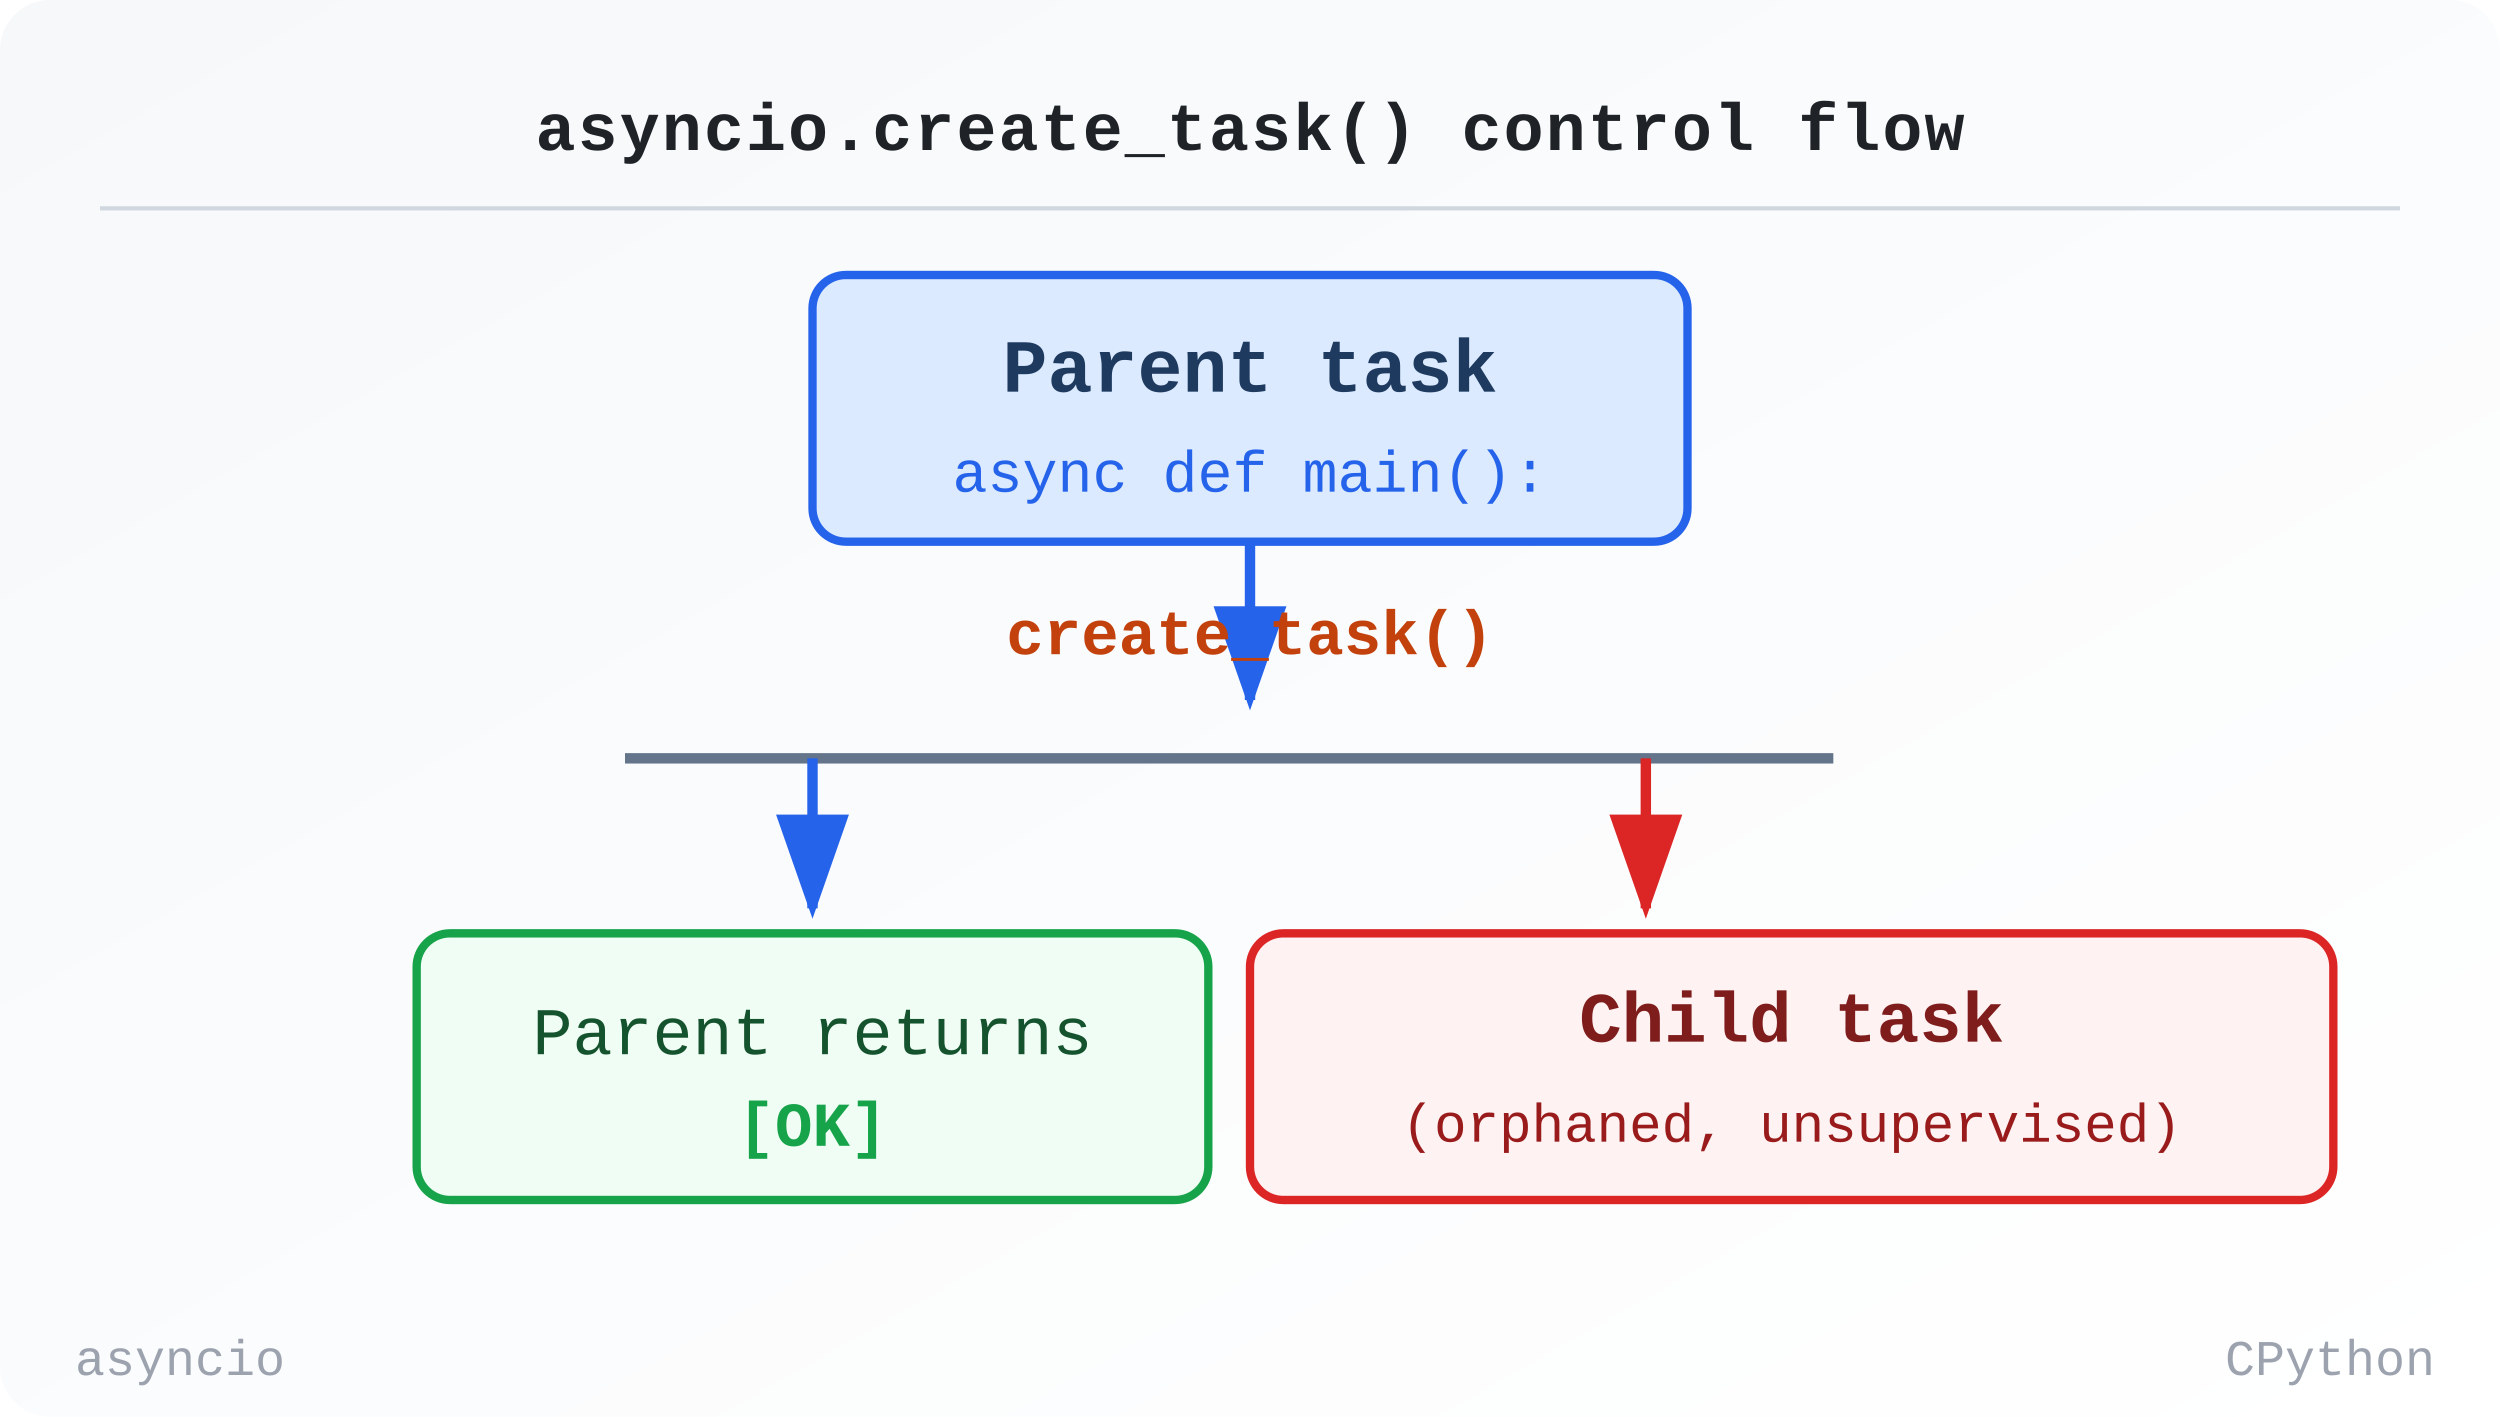
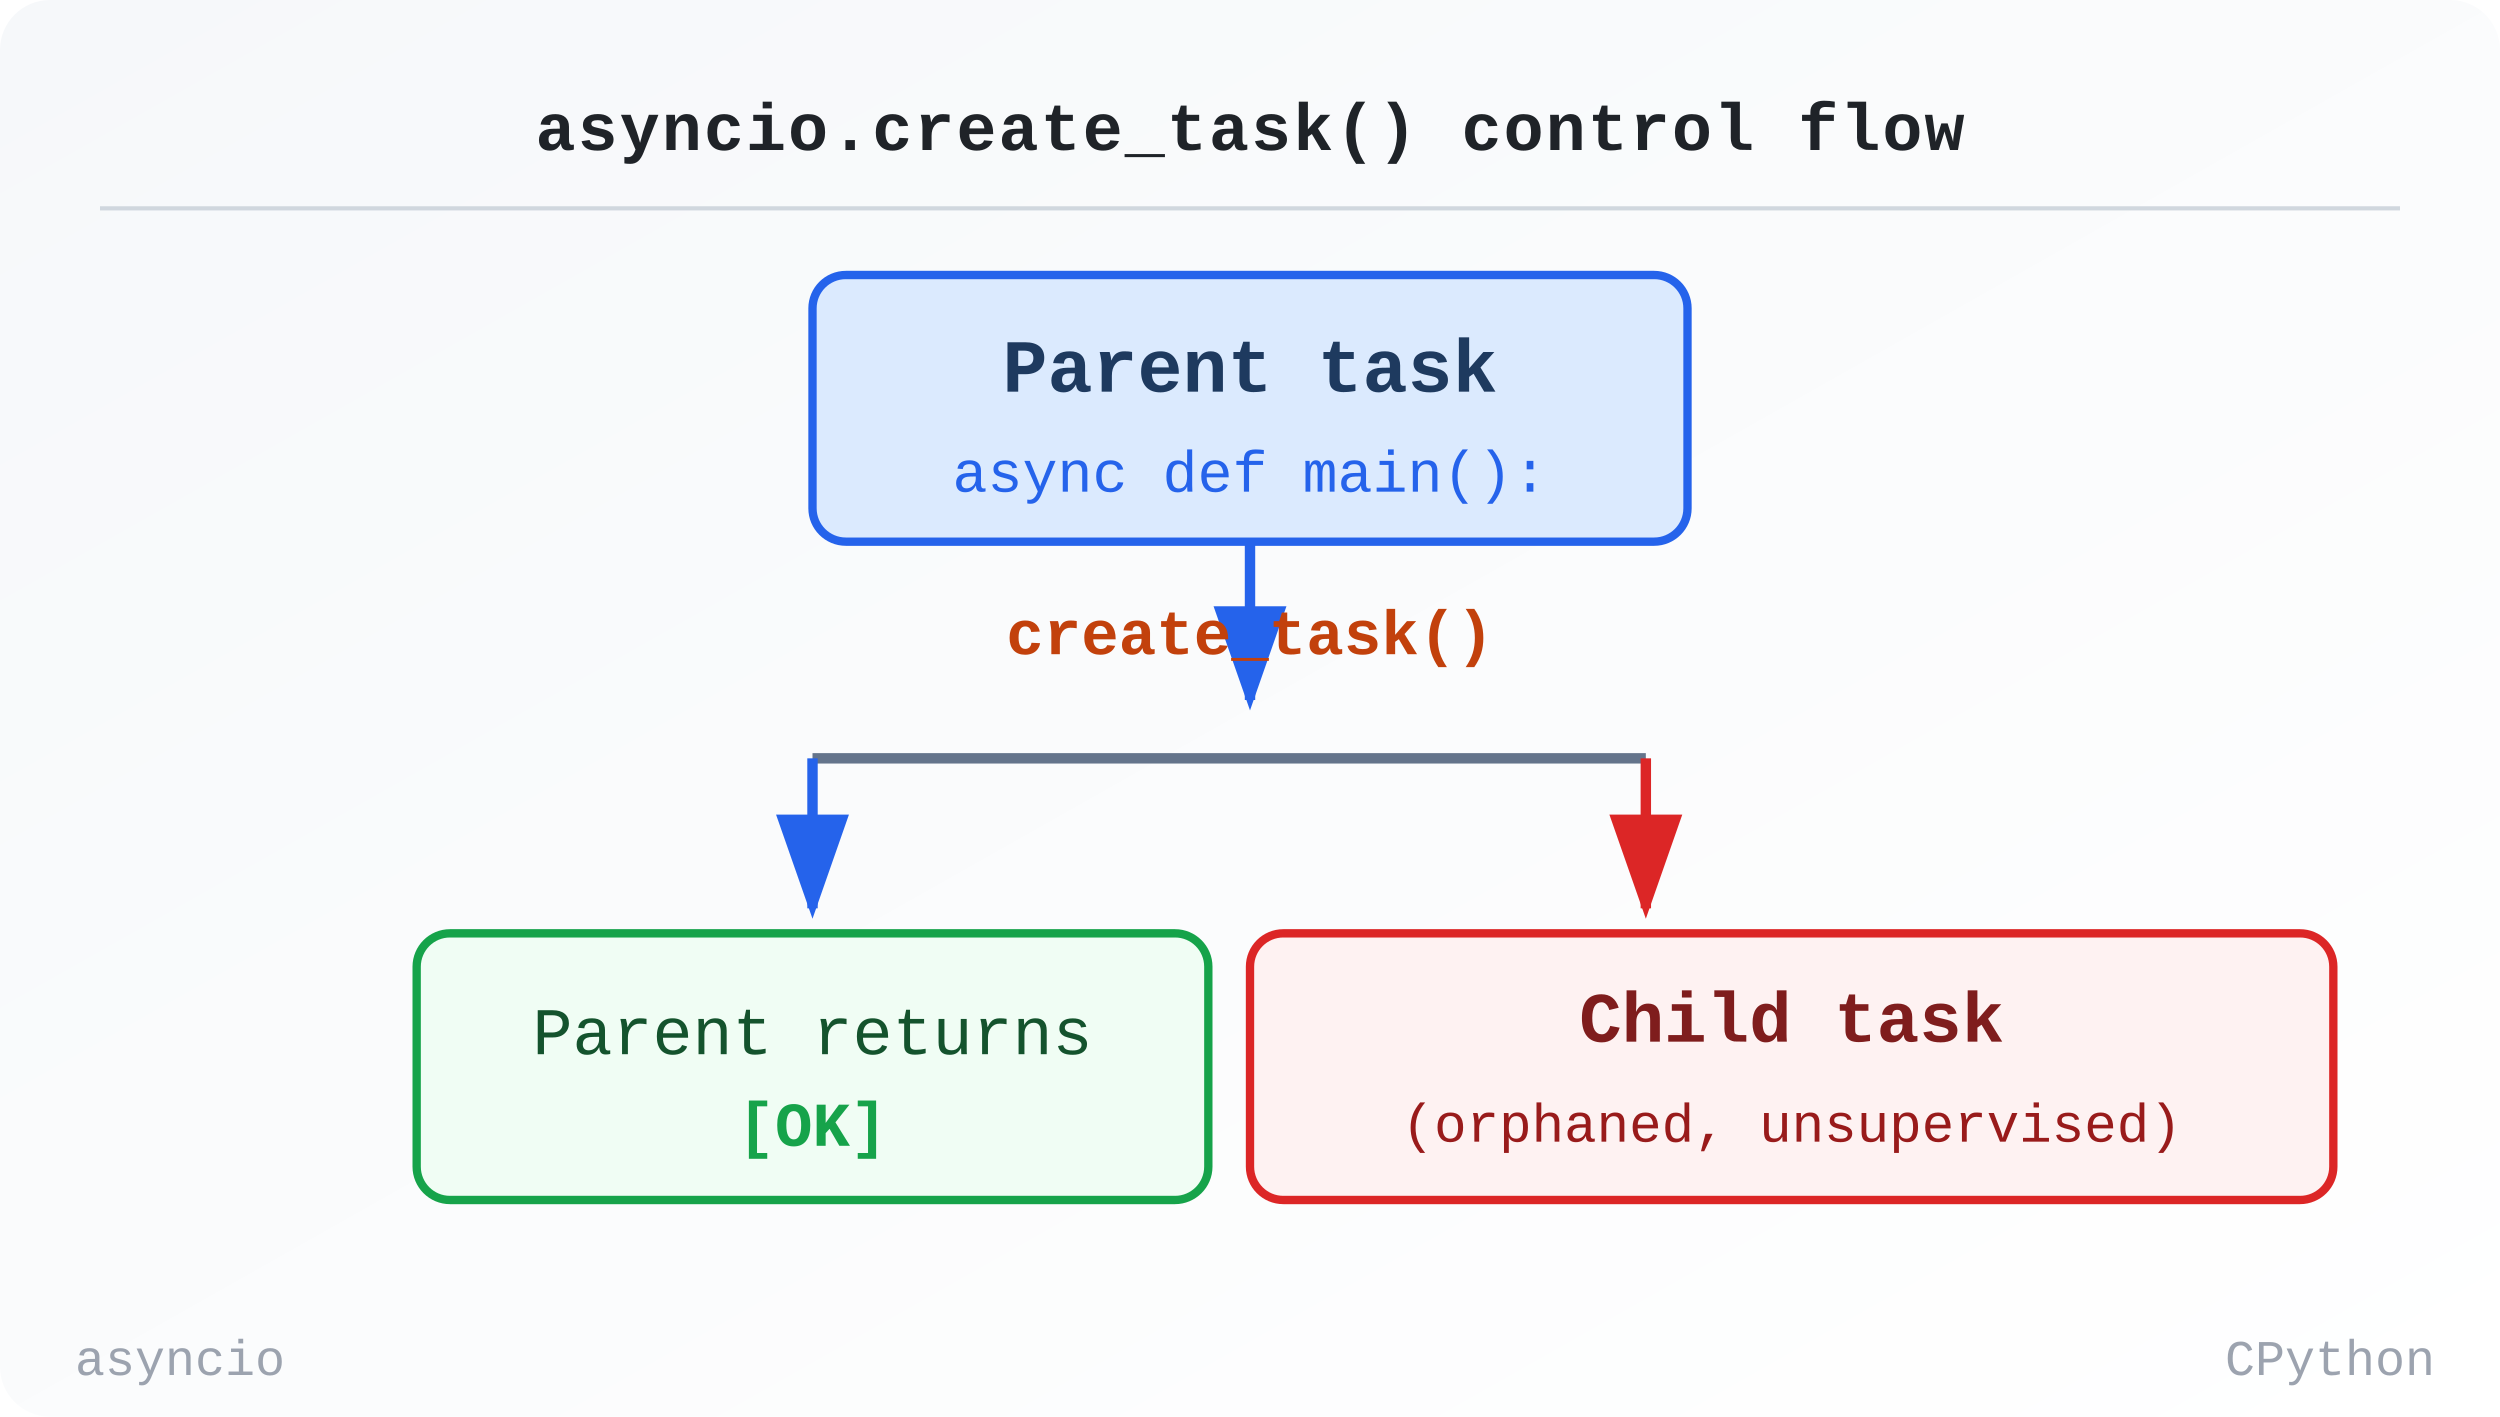
<svg xmlns="http://www.w3.org/2000/svg" font-family="'Courier New', monospace" height="340" viewBox="0 0 600 340" width="600">
  <defs>
    <linearGradient id="bgGrad" x1="0" x2="1" y1="0" y2="1">
      <stop offset="0%" stop-color="#f6f8fa" />
      <stop offset="100%" stop-color="#ffffff" />
    </linearGradient>
    <marker id="arrowBlue" markerHeight="7" markerWidth="10" orient="auto" refX="9" refY="3.5">
      <polygon fill="#2563eb" points="0 0, 10 3.5, 0 7" />
    </marker>
    <marker id="arrowRed" markerHeight="7" markerWidth="10" orient="auto" refX="9" refY="3.5">
      <polygon fill="#dc2626" points="0 0, 10 3.5, 0 7" />
    </marker>
  </defs>
  <rect fill="url(#bgGrad)" height="340" rx="12" width="600" />
  <text fill="#1f2328" font-size="16" font-weight="700" letter-spacing="0.5" text-anchor="middle" x="300" y="36">asyncio.create_task() control flow</text>
  <line stroke="#d0d7de" stroke-width="1" x1="24" x2="576" y1="50" y2="50" />
  <rect fill="#dbeafe" height="64" rx="8" stroke="#2563eb" stroke-width="2" width="210" x="195" y="66" />
  <text fill="#1e3a5f" font-size="18" font-weight="700" text-anchor="middle" x="300" y="94">Parent task</text>
  <text fill="#2563eb" font-size="14" text-anchor="middle" x="300" y="118">async def main():</text>
  <line marker-end="url(#arrowBlue)" stroke="#2563eb" stroke-width="2.5" x1="300" x2="300" y1="130" y2="168" />
  <text fill="#c2410c" font-size="15" font-weight="700" text-anchor="middle" x="300" y="157">create_task()</text>
-   <line stroke="#64748b" stroke-width="2.5" x1="150" x2="440" y1="182" y2="182" />
+   <line stroke="#64748b" stroke-width="2.5" x1="195" x2="395" y1="182" y2="182" />
  <line marker-end="url(#arrowBlue)" stroke="#2563eb" stroke-width="2.5" x1="195" x2="195" y1="182" y2="218" />
  <line marker-end="url(#arrowRed)" stroke="#dc2626" stroke-width="2.5" x1="395" x2="395" y1="182" y2="218" />
  <rect fill="#f0fdf4" height="64" rx="8" stroke="#16a34a" stroke-width="2" width="190" x="100" y="224" />
  <text fill="#14532d" font-size="16" text-anchor="middle" x="195" y="253">Parent returns</text>
  <text fill="#16a34a" font-size="15" font-weight="700" text-anchor="middle" x="195" y="275">[OK]</text>
  <rect fill="#fef2f2" height="64" rx="8" stroke="#dc2626" stroke-width="2" width="260" x="300" y="224" />
  <text fill="#7f1d1d" font-size="17" font-weight="700" text-anchor="middle" x="430" y="250">Child task</text>
  <text fill="#991b1b" font-size="13" text-anchor="middle" x="430" y="274">(orphaned, unsupervised)</text>
  <text fill="#9ca3af" font-size="12" x="18" y="330">asyncio</text>
  <text fill="#9ca3af" font-size="12" x="534" y="330">CPython</text>
</svg>
